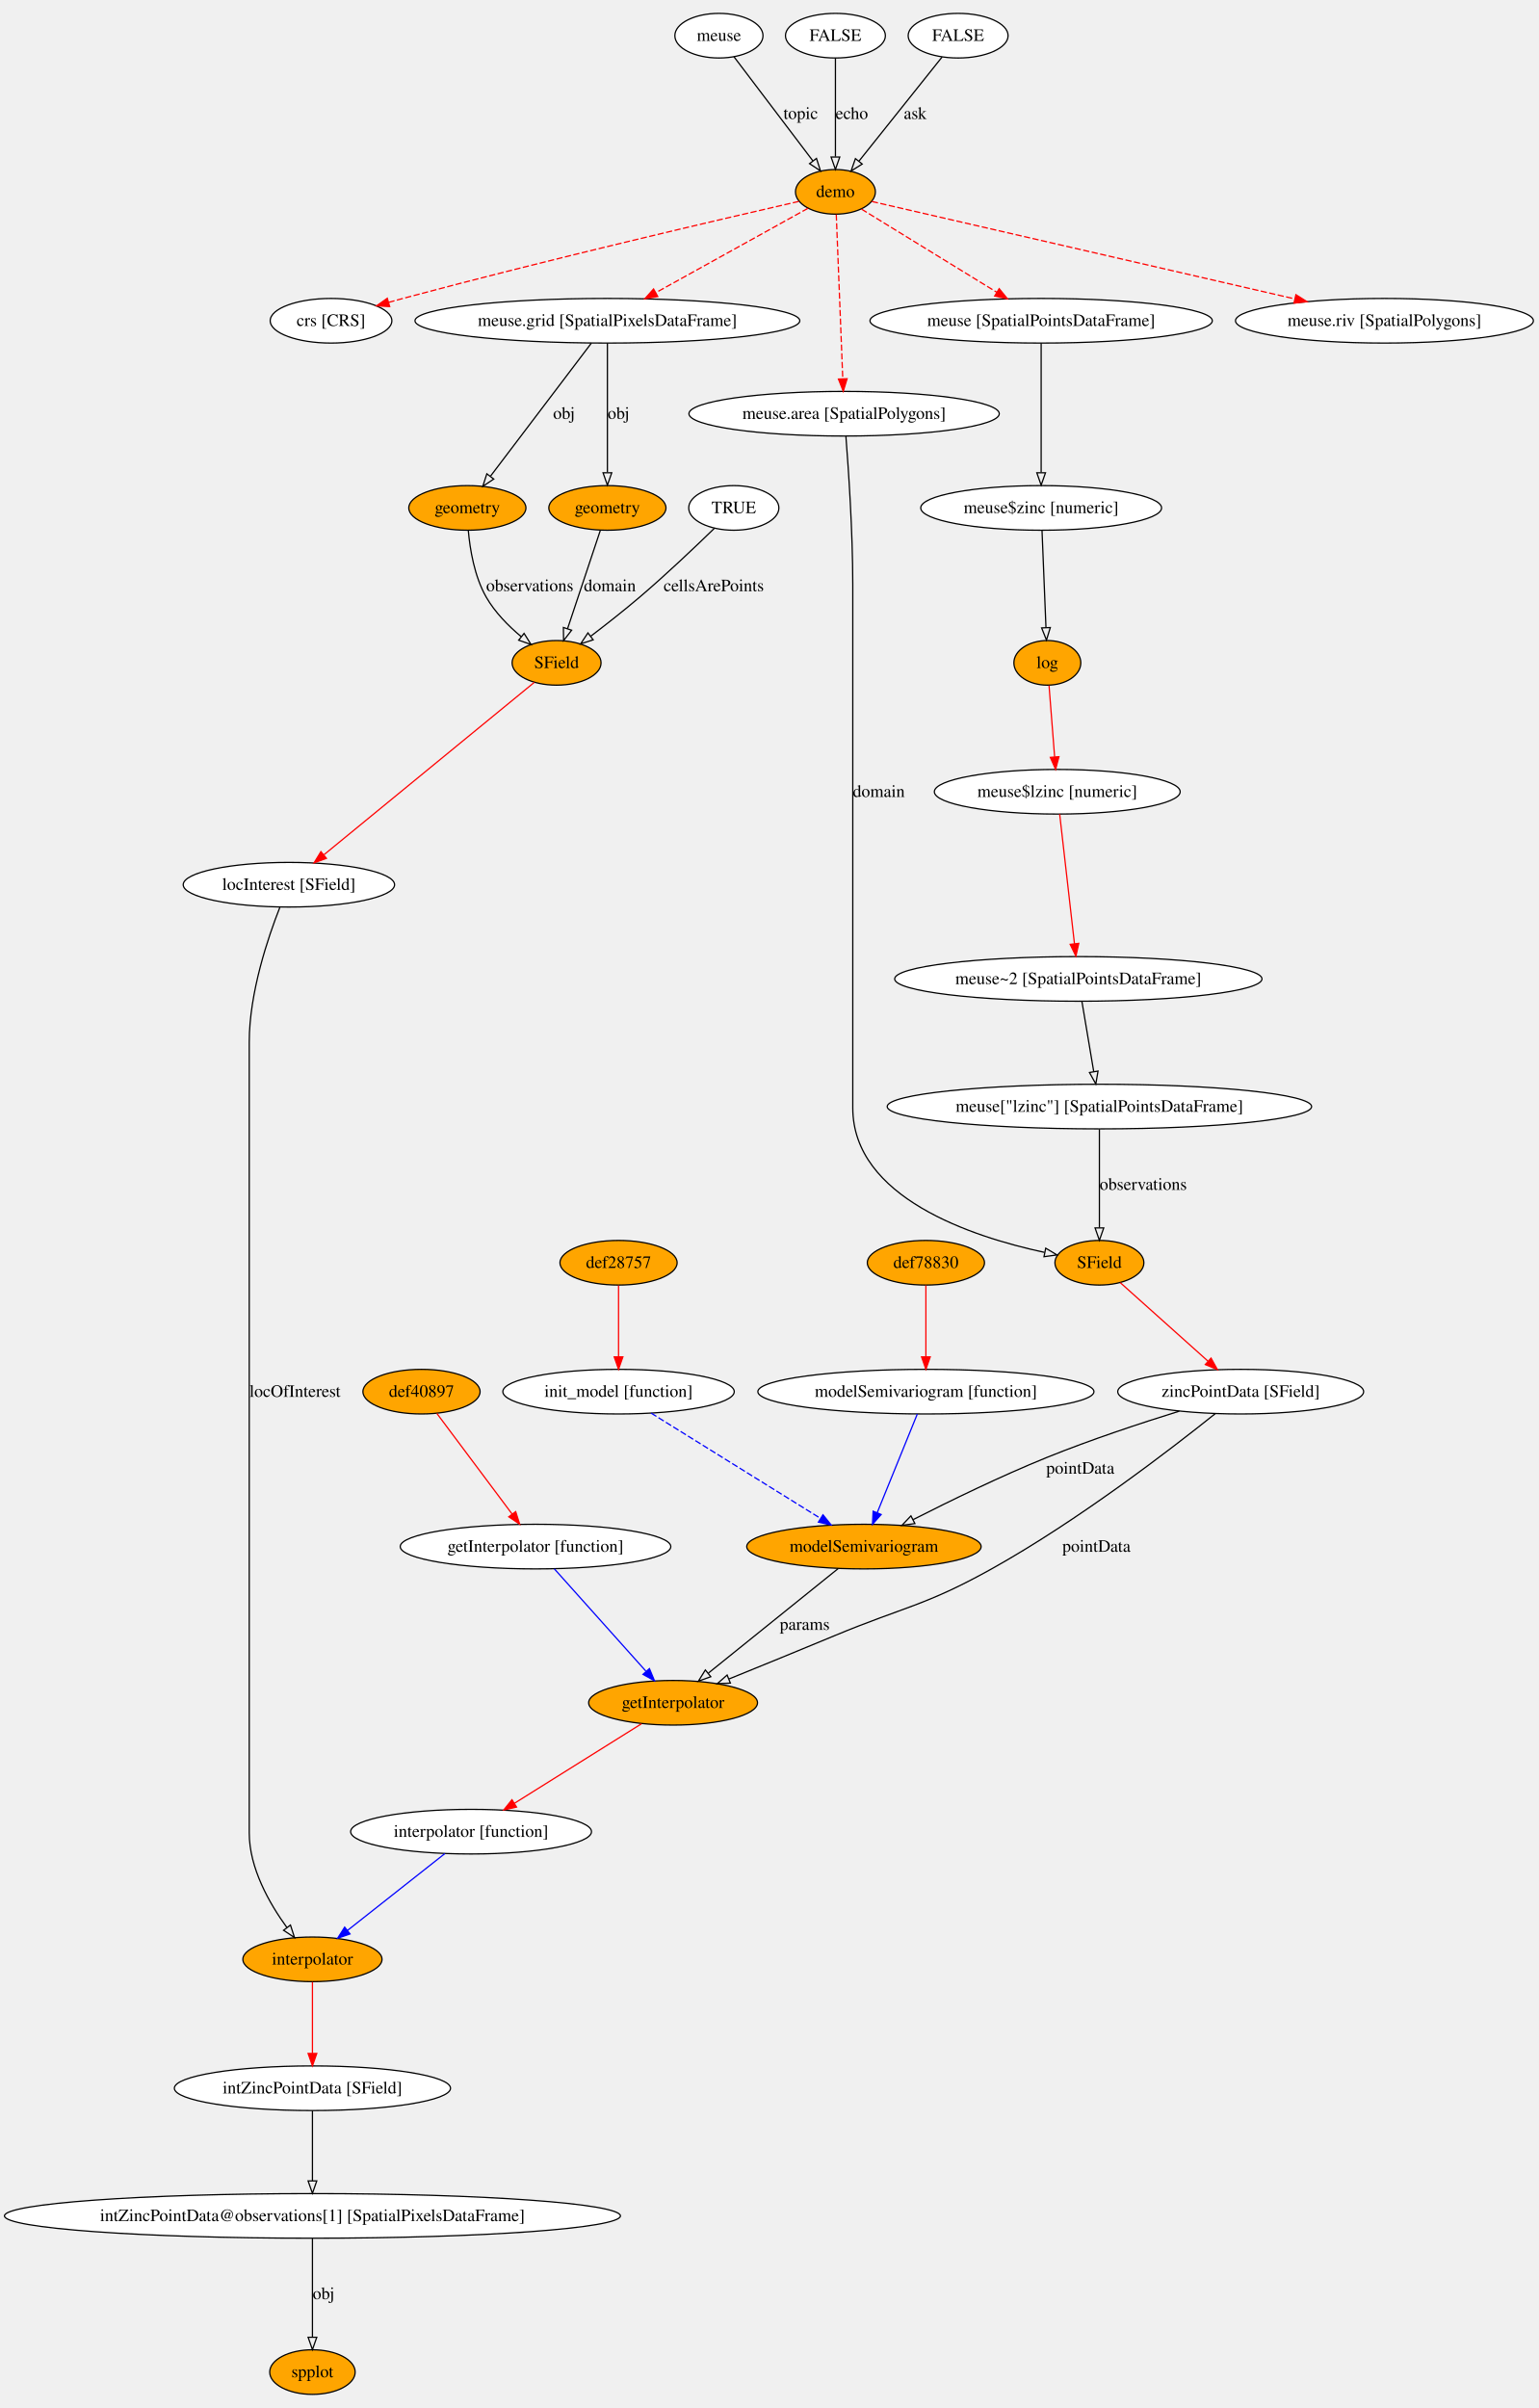
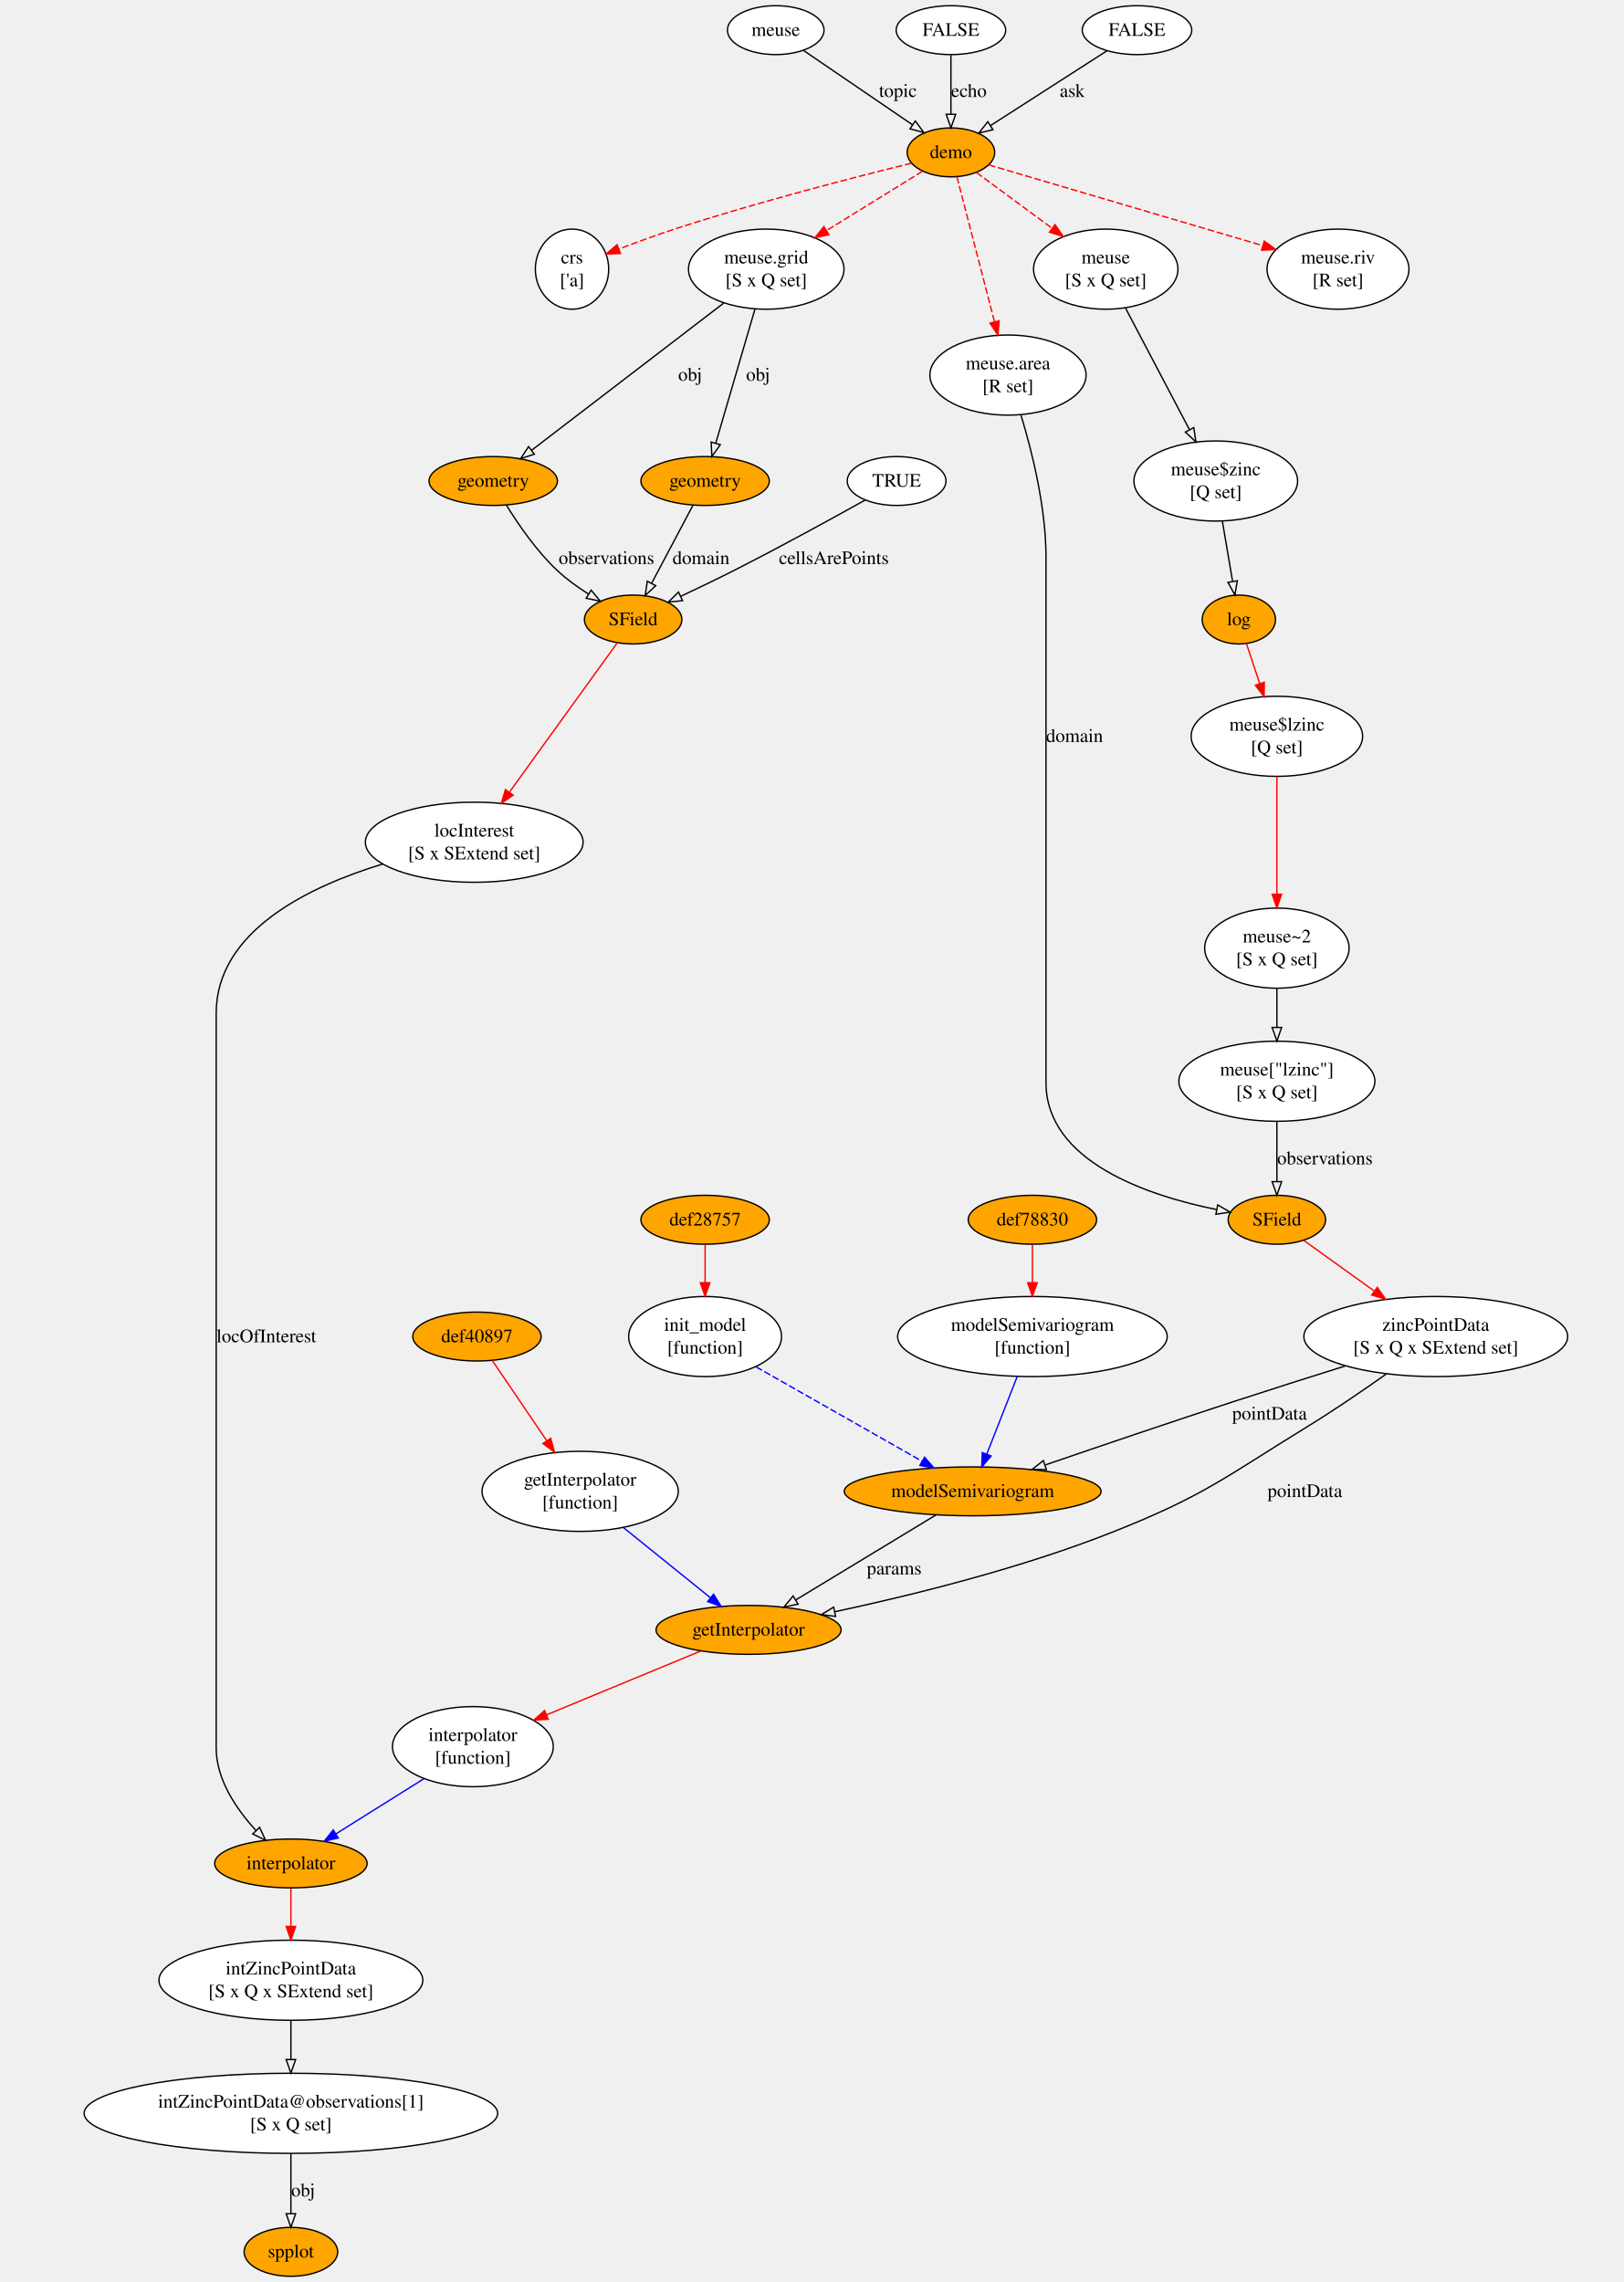
- <svg xmlns="http://www.w3.org/2000/svg" width="253pt" height="396pt" viewBox="0.00 0.00 253.00 396.07">
-   <g id="graph1" class="graph" transform="scale(0.203868 0.203868) rotate(0) translate(4 1938.79)">
+ <svg xmlns="http://www.w3.org/2000/svg" width="419pt" height="589pt" viewBox="0.00 0.00 419.00 588.86">
+   <g id="graph1" class="graph" transform="scale(0.350509 0.350509) rotate(0) translate(4 1676)">
    <g id="node1" class="node">
-       <ellipse fill="white" stroke="black" cx="495" cy="-816" rx="93.366" ry="18" />
-       <text text-anchor="middle" x="495" y="-811.8" font-family="Times,serif" font-size="14.00">init_model [function]</text>
+       <ellipse fill="white" stroke="black" cx="515.189" cy="-692" rx="56.289" ry="29.5" />
+       <text text-anchor="middle" x="515.189" y="-696.2" font-family="Times,serif" font-size="14.00">init_model </text>
+       <text text-anchor="middle" x="515.189" y="-679.4" font-family="Times,serif" font-size="14.00">[function]</text>
    </g>
    <g id="node25" class="node">
-       <ellipse fill="orange" stroke="black" cx="693" cy="-691" rx="94.566" ry="18" />
-       <text text-anchor="middle" x="693" y="-686.8" font-family="Times,serif" font-size="14.00">modelSemivariogram</text>
+       <ellipse fill="orange" stroke="black" cx="712.189" cy="-578" rx="94.566" ry="18" />
+       <text text-anchor="middle" x="712.189" y="-573.8" font-family="Times,serif" font-size="14.00">modelSemivariogram</text>
    </g>
    <g id="edge1" class="edge">
-       <path fill="none" stroke="blue" stroke-dasharray="5,2" d="M521.293,-798.667C556.352,-776.887 618.525,-738.265 657.657,-713.956" />
-       <polygon fill="blue" stroke="blue" points="659.951,-716.651 666.598,-708.401 656.257,-710.705 659.951,-716.651" />
+       <path fill="none" stroke="blue" stroke-dasharray="5,2" d="M552.707,-669.67C587.755,-649.744 639.784,-620.164 674.792,-600.261" />
+       <polygon fill="blue" stroke="blue" points="676.782,-603.156 683.746,-595.171 673.323,-597.071 676.782,-603.156" />
    </g>
    <g id="node2" class="node">
-       <ellipse fill="orange" stroke="black" cx="495" cy="-920" rx="47.263" ry="18" />
-       <text text-anchor="middle" x="495" y="-915.8" font-family="Times,serif" font-size="14.00">def28757</text>
+       <ellipse fill="orange" stroke="black" cx="515.189" cy="-778" rx="47.263" ry="18" />
+       <text text-anchor="middle" x="515.189" y="-773.8" font-family="Times,serif" font-size="14.00">def28757</text>
    </g>
    <g id="edge2" class="edge">
-       <path fill="none" stroke="red" d="M495,-901.697C495,-885.923 495,-862.364 495,-844.094" />
-       <polygon fill="red" stroke="red" points="498.5,-844.047 495,-834.047 491.5,-844.047 498.5,-844.047" />
+       <path fill="none" stroke="red" d="M515.189,-759.595C515.189,-751.463 515.189,-741.432 515.189,-731.646" />
+       <polygon fill="red" stroke="red" points="518.689,-731.625 515.189,-721.625 511.689,-731.625 518.689,-731.625" />
    </g>
    <g id="node3" class="node">
-       <ellipse fill="white" stroke="black" cx="743" cy="-816" rx="135.606" ry="18" />
-       <text text-anchor="middle" x="743" y="-811.8" font-family="Times,serif" font-size="14.00">modelSemivariogram [function]</text>
+       <ellipse fill="white" stroke="black" cx="756.189" cy="-692" rx="99.25" ry="29.5" />
+       <text text-anchor="middle" x="756.189" y="-696.2" font-family="Times,serif" font-size="14.00">modelSemivariogram </text>
+       <text text-anchor="middle" x="756.189" y="-679.4" font-family="Times,serif" font-size="14.00">[function]</text>
    </g>
    <g id="edge3" class="edge">
-       <path fill="none" stroke="blue" d="M736.048,-797.897C727.689,-777.335 713.567,-742.595 703.789,-718.54" />
-       <polygon fill="blue" stroke="blue" points="706.901,-716.903 699.893,-708.957 700.417,-719.539 706.901,-716.903" />
+       <path fill="none" stroke="blue" d="M744.972,-662.448C738.076,-644.894 729.302,-622.561 722.567,-605.416" />
+       <polygon fill="blue" stroke="blue" points="725.781,-604.025 718.866,-595.997 719.265,-606.584 725.781,-604.025" />
    </g>
    <g id="node4" class="node">
-       <ellipse fill="orange" stroke="black" cx="743" cy="-920" rx="47.263" ry="18" />
-       <text text-anchor="middle" x="743" y="-915.8" font-family="Times,serif" font-size="14.00">def78830</text>
+       <ellipse fill="orange" stroke="black" cx="756.189" cy="-778" rx="47.263" ry="18" />
+       <text text-anchor="middle" x="756.189" y="-773.8" font-family="Times,serif" font-size="14.00">def78830</text>
    </g>
    <g id="edge4" class="edge">
-       <path fill="none" stroke="red" d="M743,-901.697C743,-885.923 743,-862.364 743,-844.094" />
-       <polygon fill="red" stroke="red" points="746.5,-844.047 743,-834.047 739.5,-844.047 746.5,-844.047" />
+       <path fill="none" stroke="red" d="M756.189,-759.595C756.189,-751.463 756.189,-741.432 756.189,-731.646" />
+       <polygon fill="red" stroke="red" points="759.689,-731.625 756.189,-721.625 752.689,-731.625 759.689,-731.625" />
    </g>
    <g id="node5" class="node">
-       <ellipse fill="white" stroke="black" cx="428" cy="-691" rx="109.167" ry="18" />
-       <text text-anchor="middle" x="428" y="-686.8" font-family="Times,serif" font-size="14.00">getInterpolator [function]</text>
+       <ellipse fill="white" stroke="black" cx="423.189" cy="-578" rx="72.25" ry="29.5" />
+       <text text-anchor="middle" x="423.189" y="-582.2" font-family="Times,serif" font-size="14.00">getInterpolator </text>
+       <text text-anchor="middle" x="423.189" y="-565.4" font-family="Times,serif" font-size="14.00">[function]</text>
    </g>
    <g id="node24" class="node">
-       <ellipse fill="orange" stroke="black" cx="539" cy="-565" rx="68.127" ry="18" />
-       <text text-anchor="middle" x="539" y="-560.8" font-family="Times,serif" font-size="14.00">getInterpolator</text>
+       <ellipse fill="orange" stroke="black" cx="547.189" cy="-476" rx="68.127" ry="18" />
+       <text text-anchor="middle" x="547.189" y="-471.8" font-family="Times,serif" font-size="14.00">getInterpolator</text>
    </g>
    <g id="edge5" class="edge">
-       <path fill="none" stroke="blue" d="M443.201,-673.018C462.299,-651.684 495.208,-614.921 517.039,-590.533" />
-       <polygon fill="blue" stroke="blue" points="519.92,-592.562 523.982,-582.777 514.705,-587.893 519.92,-592.562" />
+       <path fill="none" stroke="blue" d="M455.122,-551.248C474.875,-535.318 500,-515.056 519.011,-499.724" />
+       <polygon fill="blue" stroke="blue" points="521.425,-502.274 527.012,-493.272 517.031,-496.825 521.425,-502.274" />
    </g>
    <g id="node6" class="node">
-       <ellipse fill="orange" stroke="black" cx="336" cy="-816" rx="47.263" ry="18" />
-       <text text-anchor="middle" x="336" y="-811.8" font-family="Times,serif" font-size="14.00">def40897</text>
+       <ellipse fill="orange" stroke="black" cx="347.189" cy="-692" rx="47.263" ry="18" />
+       <text text-anchor="middle" x="347.189" y="-687.8" font-family="Times,serif" font-size="14.00">def40897</text>
    </g>
    <g id="edge6" class="edge">
-       <path fill="none" stroke="red" d="M348.408,-798.412C364.027,-777.53 391.007,-741.458 409.174,-717.17" />
-       <polygon fill="red" stroke="red" points="412.012,-719.219 415.199,-709.115 406.406,-715.026 412.012,-719.219" />
+       <path fill="none" stroke="red" d="M358.403,-674.474C368.953,-658.927 385.107,-635.121 398.644,-615.171" />
+       <polygon fill="red" stroke="red" points="401.543,-617.132 404.262,-606.892 395.751,-613.202 401.543,-617.132" />
    </g>
    <g id="node7" class="node">
-       <ellipse fill="orange" stroke="black" cx="670" cy="-1784" rx="32.239" ry="18" />
-       <text text-anchor="middle" x="670" y="-1779.8" font-family="Times,serif" font-size="14.00">demo</text>
+       <ellipse fill="orange" stroke="black" cx="696.189" cy="-1564" rx="32.239" ry="18" />
+       <text text-anchor="middle" x="696.189" y="-1559.8" font-family="Times,serif" font-size="14.00">demo</text>
    </g>
    <g id="node11" class="node">
-       <ellipse fill="white" stroke="black" cx="263" cy="-1680" rx="49.08" ry="18" />
-       <text text-anchor="middle" x="263" y="-1675.8" font-family="Times,serif" font-size="14.00">crs [CRS]</text>
+       <ellipse fill="white" stroke="black" cx="417.189" cy="-1478" rx="27" ry="29.5" />
+       <text text-anchor="middle" x="417.189" y="-1482.2" font-family="Times,serif" font-size="14.00">crs </text>
+       <text text-anchor="middle" x="417.189" y="-1465.4" font-family="Times,serif" font-size="14.00">['a]</text>
    </g>
    <g id="edge7" class="edge">
-       <path fill="none" stroke="red" stroke-dasharray="5,2" d="M640.467,-1776.29C580.193,-1762.5 438.756,-1729.58 321,-1698 317.231,-1696.99 313.333,-1695.91 309.423,-1694.81" />
-       <polygon fill="red" stroke="red" points="310.324,-1691.43 299.747,-1692.05 308.401,-1698.16 310.324,-1691.43" />
+       <path fill="none" stroke="red" stroke-dasharray="5,2" d="M667.169,-1556.01C627.704,-1546.31 555.05,-1527.7 494.189,-1508 480.218,-1503.48 465.052,-1497.91 451.902,-1492.87" />
+       <polygon fill="red" stroke="red" points="452.882,-1489.5 442.293,-1489.14 450.35,-1496.02 452.882,-1489.5" />
    </g>
    <g id="node12" class="node">
-       <ellipse fill="white" stroke="black" cx="836" cy="-1680" rx="138.125" ry="18" />
-       <text text-anchor="middle" x="836" y="-1675.8" font-family="Times,serif" font-size="14.00">meuse [SpatialPointsDataFrame]</text>
+       <ellipse fill="white" stroke="black" cx="810.189" cy="-1478" rx="53.159" ry="29.5" />
+       <text text-anchor="middle" x="810.189" y="-1482.2" font-family="Times,serif" font-size="14.00">meuse </text>
+       <text text-anchor="middle" x="810.189" y="-1465.4" font-family="Times,serif" font-size="14.00">[S x Q set]</text>
    </g>
    <g id="edge8" class="edge">
-       <path fill="none" stroke="red" stroke-dasharray="5,2" d="M691.024,-1770.08C718.494,-1753.2 767.005,-1723.39 800.29,-1702.94" />
-       <polygon fill="red" stroke="red" points="802.134,-1705.92 808.822,-1697.7 798.47,-1699.95 802.134,-1705.92" />
+       <path fill="none" stroke="red" stroke-dasharray="5,2" d="M715.014,-1549.13C730.108,-1538.01 751.812,-1522.01 770.684,-1508.11" />
+       <polygon fill="red" stroke="red" points="772.87,-1510.85 778.845,-1502.1 768.718,-1505.21 772.87,-1510.85" />
    </g>
    <g id="node13" class="node">
-       <ellipse fill="white" stroke="black" cx="677" cy="-1605" rx="125.216" ry="18" />
-       <text text-anchor="middle" x="677" y="-1600.8" font-family="Times,serif" font-size="14.00">meuse.area [SpatialPolygons]</text>
+       <ellipse fill="white" stroke="black" cx="738.189" cy="-1400" rx="57.5" ry="29.5" />
+       <text text-anchor="middle" x="738.189" y="-1404.2" font-family="Times,serif" font-size="14.00">meuse.area </text>
+       <text text-anchor="middle" x="738.189" y="-1387.4" font-family="Times,serif" font-size="14.00">[R set]</text>
    </g>
    <g id="edge9" class="edge">
-       <path fill="none" stroke="red" stroke-dasharray="5,2" d="M670.684,-1765.71C671.905,-1734.83 674.469,-1670 675.927,-1633.14" />
-       <polygon fill="red" stroke="red" points="679.426,-1633.23 676.324,-1623.1 672.431,-1632.96 679.426,-1633.23" />
+       <path fill="none" stroke="red" stroke-dasharray="5,2" d="M700.604,-1545.97C707.113,-1520.86 719.457,-1473.25 728.221,-1439.45" />
+       <polygon fill="red" stroke="red" points="731.694,-1440 730.815,-1429.44 724.918,-1438.24 731.694,-1440" />
    </g>
    <g id="node14" class="node">
-       <ellipse fill="white" stroke="black" cx="486" cy="-1680" rx="155.267" ry="18" />
-       <text text-anchor="middle" x="486" y="-1675.8" font-family="Times,serif" font-size="14.00">meuse.grid [SpatialPixelsDataFrame]</text>
+       <ellipse fill="white" stroke="black" cx="560.189" cy="-1478" rx="57.25" ry="29.5" />
+       <text text-anchor="middle" x="560.189" y="-1482.2" font-family="Times,serif" font-size="14.00">meuse.grid </text>
+       <text text-anchor="middle" x="560.189" y="-1465.4" font-family="Times,serif" font-size="14.00">[S x Q set]</text>
    </g>
    <g id="edge10" class="edge">
-       <path fill="none" stroke="red" stroke-dasharray="5,2" d="M647.805,-1770.7C617.494,-1753.89 562.657,-1723.49 525.304,-1702.79" />
-       <polygon fill="red" stroke="red" points="526.653,-1699.53 516.21,-1697.75 523.259,-1705.66 526.653,-1699.53" />
+       <path fill="none" stroke="red" stroke-dasharray="5,2" d="M675.237,-1550.06C656.457,-1538.46 628.286,-1521.06 604.522,-1506.38" />
+       <polygon fill="red" stroke="red" points="606.339,-1503.39 595.992,-1501.11 602.66,-1509.35 606.339,-1503.39" />
    </g>
    <g id="node15" class="node">
-       <ellipse fill="white" stroke="black" cx="1113" cy="-1680" rx="120.193" ry="18" />
-       <text text-anchor="middle" x="1113" y="-1675.8" font-family="Times,serif" font-size="14.00">meuse.riv [SpatialPolygons]</text>
+       <ellipse fill="white" stroke="black" cx="981.189" cy="-1478" rx="52.25" ry="29.5" />
+       <text text-anchor="middle" x="981.189" y="-1482.2" font-family="Times,serif" font-size="14.00">meuse.riv </text>
+       <text text-anchor="middle" x="981.189" y="-1465.4" font-family="Times,serif" font-size="14.00">[R set]</text>
    </g>
    <g id="edge11" class="edge">
-       <path fill="none" stroke="red" stroke-dasharray="5,2" d="M699.41,-1776.23C768.256,-1760.38 941.544,-1720.48 1040.59,-1697.67" />
-       <polygon fill="red" stroke="red" points="1041.57,-1701.04 1050.53,-1695.38 1040,-1694.22 1041.57,-1701.04" />
+       <path fill="none" stroke="red" stroke-dasharray="5,2" d="M724.035,-1554.79C770.605,-1541.07 865.136,-1513.21 925.697,-1495.36" />
+       <polygon fill="red" stroke="red" points="926.879,-1498.66 935.482,-1492.47 924.9,-1491.94 926.879,-1498.66" />
    </g>
    <g id="node8" class="node">
-       <ellipse fill="white" stroke="black" cx="576" cy="-1910" rx="35.558" ry="18" />
-       <text text-anchor="middle" x="576" y="-1905.8" font-family="Times,serif" font-size="14.00">meuse</text>
+       <ellipse fill="white" stroke="black" cx="567.189" cy="-1654" rx="35.558" ry="18" />
+       <text text-anchor="middle" x="567.189" y="-1649.8" font-family="Times,serif" font-size="14.00">meuse</text>
    </g>
    <g id="edge12" class="edge">
-       <path fill="none" stroke="black" d="M588.096,-1893.04C604.242,-1871.74 632.977,-1833.84 651.759,-1809.06" />
-       <polygon fill="none" stroke="black" points="654.698,-1810.98 657.95,-1800.9 649.12,-1806.75 654.698,-1810.98" />
-       <text text-anchor="middle" x="641.998" y="-1842.8" font-family="Times,serif" font-size="14.00">topic</text>
+       <path fill="none" stroke="black" d="M587.629,-1639.06C609.269,-1624.29 643.582,-1600.89 667.832,-1584.34" />
+       <polygon fill="none" stroke="black" points="669.979,-1587.12 676.268,-1578.59 666.035,-1581.33 669.979,-1587.12" />
+       <text text-anchor="middle" x="657.187" y="-1604.8" font-family="Times,serif" font-size="14.00">topic</text>
    </g>
    <g id="node9" class="node">
-       <ellipse fill="white" stroke="black" cx="670" cy="-1910" rx="40.315" ry="18" />
-       <text text-anchor="middle" x="670" y="-1905.8" font-family="Times,serif" font-size="14.00">FALSE</text>
+       <ellipse fill="white" stroke="black" cx="696.189" cy="-1654" rx="40.315" ry="18" />
+       <text text-anchor="middle" x="696.189" y="-1649.8" font-family="Times,serif" font-size="14.00">FALSE</text>
    </g>
    <g id="edge13" class="edge">
-       <path fill="none" stroke="black" d="M670,-1891.76C670,-1871.21 670,-1836.63 670,-1812.41" />
-       <polygon fill="none" stroke="black" points="673.5,-1812.1 670,-1802.1 666.5,-1812.1 673.5,-1812.1" />
-       <text text-anchor="middle" x="683.215" y="-1842.8" font-family="Times,serif" font-size="14.00">echo</text>
+       <path fill="none" stroke="black" d="M696.189,-1635.61C696.189,-1623.24 696.189,-1606.37 696.189,-1592.22" />
+       <polygon fill="none" stroke="black" points="699.689,-1592.05 696.189,-1582.05 692.689,-1592.05 699.689,-1592.05" />
+       <text text-anchor="middle" x="709.404" y="-1604.8" font-family="Times,serif" font-size="14.00">echo</text>
    </g>
    <g id="node10" class="node">
-       <ellipse fill="white" stroke="black" cx="769" cy="-1910" rx="40.315" ry="18" />
-       <text text-anchor="middle" x="769" y="-1905.8" font-family="Times,serif" font-size="14.00">FALSE</text>
+       <ellipse fill="white" stroke="black" cx="833.189" cy="-1654" rx="40.315" ry="18" />
+       <text text-anchor="middle" x="833.189" y="-1649.8" font-family="Times,serif" font-size="14.00">FALSE</text>
    </g>
    <g id="edge14" class="edge">
-       <path fill="none" stroke="black" d="M756.057,-1892.79C738.992,-1871.41 708.827,-1833.63 689.126,-1808.96" />
-       <polygon fill="none" stroke="black" points="691.607,-1806.45 682.633,-1800.82 686.137,-1810.82 691.607,-1806.45" />
-       <text text-anchor="middle" x="734.33" y="-1842.8" font-family="Times,serif" font-size="14.00">ask</text>
+       <path fill="none" stroke="black" d="M811.178,-1638.86C787.902,-1623.91 751.069,-1600.25 725.382,-1583.75" />
+       <polygon fill="none" stroke="black" points="727.107,-1580.7 716.801,-1578.24 723.323,-1586.59 727.107,-1580.7" />
+       <text text-anchor="middle" x="785.519" y="-1604.8" font-family="Times,serif" font-size="14.00">ask</text>
    </g>
    <g id="node19" class="node">
-       <ellipse fill="white" stroke="black" cx="836" cy="-1529" rx="97.157" ry="18" />
-       <text text-anchor="middle" x="836" y="-1524.8" font-family="Times,serif" font-size="14.00">meuse$zinc [numeric]</text>
+       <ellipse fill="white" stroke="black" cx="891.189" cy="-1322" rx="60.25" ry="29.5" />
+       <text text-anchor="middle" x="891.189" y="-1326.2" font-family="Times,serif" font-size="14.00">meuse$zinc </text>
+       <text text-anchor="middle" x="891.189" y="-1309.4" font-family="Times,serif" font-size="14.00">[Q set]</text>
    </g>
    <g id="edge15" class="edge">
-       <path fill="none" stroke="black" d="M836,-1661.91C836,-1636.45 836,-1588.28 836,-1557.74" />
-       <polygon fill="none" stroke="black" points="839.5,-1557.35 836,-1547.35 832.5,-1557.35 839.5,-1557.35" />
+       <path fill="none" stroke="black" d="M824.67,-1449.47C837.835,-1424.44 857.359,-1387.32 871.854,-1359.76" />
+       <polygon fill="none" stroke="black" points="875.003,-1361.29 876.56,-1350.81 868.807,-1358.03 875.003,-1361.29" />
    </g>
    <g id="node21" class="node">
-       <ellipse fill="orange" stroke="black" cx="883" cy="-920" rx="35.886" ry="18" />
-       <text text-anchor="middle" x="883" y="-915.8" font-family="Times,serif" font-size="14.00">SField</text>
+       <ellipse fill="orange" stroke="black" cx="936.189" cy="-778" rx="35.886" ry="18" />
+       <text text-anchor="middle" x="936.189" y="-773.8" font-family="Times,serif" font-size="14.00">SField</text>
    </g>
    <g id="edge16" class="edge">
-       <path fill="none" stroke="black" d="M678.45,-1586.71C680.501,-1560.74 684,-1510.11 684,-1467 684,-1467 684,-1467 684,-1045 684,-972.614 780.017,-940.96 838.661,-928.377" />
-       <polygon fill="none" stroke="black" points="839.691,-931.739 848.791,-926.312 838.293,-924.88 839.691,-931.739" />
-       <text text-anchor="middle" x="704.998" y="-1295.8" font-family="Times,serif" font-size="14.00">domain</text>
+       <path fill="none" stroke="black" d="M747.668,-1370.82C755.791,-1344.15 766.189,-1302.81 766.189,-1266 766.189,-1266 766.189,-1266 766.189,-879 766.189,-820.697 841.393,-795.713 891.763,-785.517" />
+       <polygon fill="none" stroke="black" points="892.615,-788.918 901.787,-783.615 891.31,-782.041 892.615,-788.918" />
+       <text text-anchor="middle" x="787.187" y="-1129.8" font-family="Times,serif" font-size="14.00">domain</text>
    </g>
    <g id="node28" class="node">
-       <ellipse fill="orange" stroke="black" cx="373" cy="-1529" rx="47.259" ry="18" />
-       <text text-anchor="middle" x="373" y="-1524.8" font-family="Times,serif" font-size="14.00">geometry</text>
+       <ellipse fill="orange" stroke="black" cx="359.189" cy="-1322" rx="47.259" ry="18" />
+       <text text-anchor="middle" x="359.189" y="-1317.8" font-family="Times,serif" font-size="14.00">geometry</text>
    </g>
    <g id="edge17" class="edge">
-       <path fill="none" stroke="black" d="M473.037,-1661.91C453.093,-1635.61 414.783,-1585.09 391.795,-1554.78" />
-       <polygon fill="none" stroke="black" points="394.299,-1552.29 385.467,-1546.44 388.721,-1556.52 394.299,-1552.29" />
-       <text text-anchor="middle" x="450.945" y="-1600.8" font-family="Times,serif" font-size="14.00">obj</text>
+       <path fill="none" stroke="black" d="M528.783,-1452.94C489.981,-1423.21 424.548,-1373.08 387.321,-1344.55" />
+       <polygon fill="none" stroke="black" points="389.449,-1341.77 379.382,-1338.47 385.191,-1347.33 389.449,-1341.77" />
+       <text text-anchor="middle" x="504.134" y="-1395.8" font-family="Times,serif" font-size="14.00">obj</text>
    </g>
    <g id="node29" class="node">
-       <ellipse fill="orange" stroke="black" cx="486" cy="-1529" rx="47.259" ry="18" />
-       <text text-anchor="middle" x="486" y="-1524.8" font-family="Times,serif" font-size="14.00">geometry</text>
+       <ellipse fill="orange" stroke="black" cx="515.189" cy="-1322" rx="47.259" ry="18" />
+       <text text-anchor="middle" x="515.189" y="-1317.8" font-family="Times,serif" font-size="14.00">geometry</text>
    </g>
    <g id="edge18" class="edge">
-       <path fill="none" stroke="black" d="M486,-1661.91C486,-1636.45 486,-1588.28 486,-1557.74" />
-       <polygon fill="none" stroke="black" points="489.5,-1557.35 486,-1547.35 482.5,-1557.35 489.5,-1557.35" />
-       <text text-anchor="middle" x="494.945" y="-1600.8" font-family="Times,serif" font-size="14.00">obj</text>
+       <path fill="none" stroke="black" d="M551.935,-1448.75C543.701,-1420.57 531.141,-1377.59 523.048,-1349.9" />
+       <polygon fill="none" stroke="black" points="526.348,-1348.71 520.183,-1340.09 519.629,-1350.67 526.348,-1348.71" />
+       <text text-anchor="middle" x="554.134" y="-1395.8" font-family="Times,serif" font-size="14.00">obj</text>
    </g>
    <g id="node16" class="node">
-       <ellipse fill="white" stroke="black" cx="866" cy="-1149" rx="148.203" ry="18" />
-       <text text-anchor="middle" x="866" y="-1144.8" font-family="Times,serif" font-size="14.00">meuse~2 [SpatialPointsDataFrame]</text>
+       <ellipse fill="white" stroke="black" cx="936.189" cy="-978" rx="53.159" ry="29.5" />
+       <text text-anchor="middle" x="936.189" y="-982.2" font-family="Times,serif" font-size="14.00">meuse~2 </text>
+       <text text-anchor="middle" x="936.189" y="-965.4" font-family="Times,serif" font-size="14.00">[S x Q set]</text>
    </g>
    <g id="node22" class="node">
-       <ellipse fill="white" stroke="black" cx="883" cy="-1046" rx="171.24" ry="18" />
-       <text text-anchor="middle" x="883" y="-1041.8" font-family="Times,serif" font-size="14.00">meuse["lzinc"] [SpatialPointsDataFrame]</text>
+       <ellipse fill="white" stroke="black" cx="936.189" cy="-880" rx="72.169" ry="29.5" />
+       <text text-anchor="middle" x="936.189" y="-884.2" font-family="Times,serif" font-size="14.00">meuse["lzinc"] </text>
+       <text text-anchor="middle" x="936.189" y="-867.4" font-family="Times,serif" font-size="14.00">[S x Q set]</text>
    </g>
    <g id="edge19" class="edge">
-       <path fill="none" stroke="black" d="M868.884,-1130.87C871.497,-1115.34 875.392,-1092.2 878.429,-1074.16" />
-       <polygon fill="none" stroke="black" points="881.894,-1074.66 880.102,-1064.22 874.991,-1073.5 881.894,-1074.66" />
+       <path fill="none" stroke="black" d="M936.189,-948.457C936.189,-939.446 936.189,-929.334 936.189,-919.736" />
+       <polygon fill="none" stroke="black" points="939.689,-919.599 936.189,-909.599 932.689,-919.599 939.689,-919.599" />
    </g>
    <g id="node17" class="node">
-       <ellipse fill="white" stroke="black" cx="849" cy="-1300" rx="99.184" ry="18" />
-       <text text-anchor="middle" x="849" y="-1295.8" font-family="Times,serif" font-size="14.00">meuse$lzinc [numeric]</text>
+       <ellipse fill="white" stroke="black" cx="936.189" cy="-1134" rx="63.133" ry="29.5" />
+       <text text-anchor="middle" x="936.189" y="-1138.2" font-family="Times,serif" font-size="14.00">meuse$lzinc </text>
+       <text text-anchor="middle" x="936.189" y="-1121.4" font-family="Times,serif" font-size="14.00">[Q set]</text>
    </g>
    <g id="edge20" class="edge">
-       <path fill="none" stroke="red" d="M850.95,-1281.91C853.868,-1256.33 859.398,-1207.86 862.881,-1177.33" />
-       <polygon fill="red" stroke="red" points="866.364,-1177.68 864.02,-1167.35 859.409,-1176.89 866.364,-1177.68" />
+       <path fill="none" stroke="red" d="M936.189,-1104.39C936.189,-1080.05 936.189,-1044.86 936.189,-1017.95" />
+       <polygon fill="red" stroke="red" points="939.689,-1017.71 936.189,-1007.71 932.689,-1017.71 939.689,-1017.71" />
    </g>
    <g id="node18" class="node">
-       <ellipse fill="orange" stroke="black" cx="841" cy="-1404" rx="27" ry="18" />
-       <text text-anchor="middle" x="841" y="-1399.8" font-family="Times,serif" font-size="14.00">log</text>
+       <ellipse fill="orange" stroke="black" cx="908.189" cy="-1220" rx="27" ry="18" />
+       <text text-anchor="middle" x="908.189" y="-1215.8" font-family="Times,serif" font-size="14.00">log</text>
    </g>
    <g id="edge21" class="edge">
-       <path fill="none" stroke="red" d="M842.357,-1385.7C843.594,-1369.92 845.442,-1346.36 846.875,-1328.09" />
-       <polygon fill="red" stroke="red" points="850.37,-1328.29 847.663,-1318.05 843.392,-1327.74 850.37,-1328.29" />
+       <path fill="none" stroke="red" d="M913.855,-1202C916.665,-1193.57 920.178,-1183.03 923.581,-1172.82" />
+       <polygon fill="red" stroke="red" points="926.941,-1173.81 926.783,-1163.22 920.3,-1171.6 926.941,-1173.81" />
    </g>
    <g id="edge22" class="edge">
-       <path fill="none" stroke="black" d="M836.695,-1510.9C837.519,-1490.63 838.902,-1456.6 839.878,-1432.59" />
-       <polygon fill="none" stroke="black" points="843.385,-1432.49 840.295,-1422.35 836.391,-1432.2 843.385,-1432.49" />
+       <path fill="none" stroke="black" d="M896.06,-1292.34C898.414,-1278.5 901.224,-1261.97 903.547,-1248.31" />
+       <polygon fill="none" stroke="black" points="907.062,-1248.52 905.287,-1238.07 900.161,-1247.34 907.062,-1248.52" />
    </g>
    <g id="node20" class="node">
-       <ellipse fill="white" stroke="black" cx="997" cy="-816" rx="99.21" ry="18" />
-       <text text-anchor="middle" x="997" y="-811.8" font-family="Times,serif" font-size="14.00">zincPointData [SField]</text>
+       <ellipse fill="white" stroke="black" cx="1053.19" cy="-692" rx="97.138" ry="29.5" />
+       <text text-anchor="middle" x="1053.19" y="-696.2" font-family="Times,serif" font-size="14.00">zincPointData </text>
+       <text text-anchor="middle" x="1053.19" y="-679.4" font-family="Times,serif" font-size="14.00">[S x Q x SExtend set]</text>
    </g>
    <g id="edge24" class="edge">
-       <path fill="none" stroke="black" d="M976.558,-798.318C941.271,-770.049 865.973,-712.006 796,-673 742.427,-643.136 725.622,-642.578 669,-619 640.893,-607.296 609.263,-594.394 584.24,-584.251" />
-       <polygon fill="none" stroke="black" points="585.23,-580.876 574.648,-580.367 582.603,-587.364 585.23,-580.876" />
-       <text text-anchor="middle" x="880.604" y="-686.8" font-family="Times,serif" font-size="14.00">pointData</text>
+       <path fill="none" stroke="black" d="M1016.75,-664.432C999.577,-652.27 978.633,-637.94 959.189,-626 897.164,-587.912 882.845,-574.842 815.189,-548 747.378,-521.096 665.92,-501.162 610.745,-489.375" />
+       <polygon fill="none" stroke="black" points="611.265,-485.908 600.758,-487.269 609.821,-492.757 611.265,-485.908" />
+       <text text-anchor="middle" x="956.793" y="-573.8" font-family="Times,serif" font-size="14.00">pointData</text>
    </g>
    <g id="edge23" class="edge">
-       <path fill="none" stroke="black" d="M947.523,-800.291C916.51,-790.64 875.898,-777.209 840.792,-763 803.412,-747.87 762.143,-727.742 732.737,-712.782" />
-       <polygon fill="none" stroke="black" points="734.123,-709.56 723.627,-708.119 730.934,-715.791 734.123,-709.56" />
-       <text text-anchor="middle" x="867.604" y="-749.8" font-family="Times,serif" font-size="14.00">pointData</text>
+       <path fill="none" stroke="black" d="M986.614,-670.367C960.773,-662.269 930.957,-652.819 903.981,-644 857.2,-628.707 804.231,-610.702 765.83,-597.525" />
+       <polygon fill="none" stroke="black" points="766.494,-594.052 755.899,-594.113 764.219,-600.673 766.494,-594.052" />
+       <text text-anchor="middle" x="930.793" y="-630.8" font-family="Times,serif" font-size="14.00">pointData</text>
    </g>
    <g id="edge25" class="edge">
-       <path fill="none" stroke="red" d="M899.821,-903.95C918.466,-887.268 948.779,-860.145 970.596,-840.625" />
-       <polygon fill="red" stroke="red" points="973.093,-843.087 978.211,-833.811 968.425,-837.871 973.093,-843.087" />
+       <path fill="none" stroke="red" d="M956.036,-762.751C970.156,-752.614 989.712,-738.573 1007.58,-725.745" />
+       <polygon fill="red" stroke="red" points="1010.1,-728.243 1016.18,-719.567 1006.02,-722.556 1010.1,-728.243" />
    </g>
    <g id="edge26" class="edge">
-       <path fill="none" stroke="black" d="M883,-1027.76C883,-1007.21 883,-972.631 883,-948.408" />
-       <polygon fill="none" stroke="black" points="886.5,-948.095 883,-938.095 879.5,-948.095 886.5,-948.095" />
-       <text text-anchor="middle" x="918.38" y="-978.8" font-family="Times,serif" font-size="14.00">observations</text>
+       <path fill="none" stroke="black" d="M936.189,-850.344C936.189,-836.5 936.189,-819.968 936.189,-806.305" />
+       <polygon fill="none" stroke="black" points="939.689,-806.07 936.189,-796.07 932.689,-806.07 939.689,-806.07" />
+       <text text-anchor="middle" x="971.569" y="-818.8" font-family="Times,serif" font-size="14.00">observations</text>
    </g>
    <g id="node23" class="node">
-       <ellipse fill="white" stroke="black" cx="376" cy="-461" rx="97.172" ry="18" />
-       <text text-anchor="middle" x="376" y="-456.8" font-family="Times,serif" font-size="14.00">interpolator [function]</text>
+       <ellipse fill="white" stroke="black" cx="344.189" cy="-390" rx="59.204" ry="29.5" />
+       <text text-anchor="middle" x="344.189" y="-394.2" font-family="Times,serif" font-size="14.00">interpolator </text>
+       <text text-anchor="middle" x="344.189" y="-377.4" font-family="Times,serif" font-size="14.00">[function]</text>
    </g>
    <g id="node32" class="node">
-       <ellipse fill="orange" stroke="black" cx="248" cy="-358" rx="56.132" ry="18" />
-       <text text-anchor="middle" x="248" y="-353.8" font-family="Times,serif" font-size="14.00">interpolator</text>
+       <ellipse fill="orange" stroke="black" cx="210.189" cy="-304" rx="56.132" ry="18" />
+       <text text-anchor="middle" x="210.189" y="-299.8" font-family="Times,serif" font-size="14.00">interpolator</text>
    </g>
    <g id="edge27" class="edge">
-       <path fill="none" stroke="blue" d="M354.863,-443.322C333.394,-426.381 300.015,-400.043 276.28,-381.315" />
-       <polygon fill="blue" stroke="blue" points="278.34,-378.482 268.322,-375.035 274.004,-383.977 278.34,-378.482" />
+       <path fill="none" stroke="blue" d="M308.279,-366.49C288.111,-353.847 263.113,-338.176 243.401,-325.819" />
+       <polygon fill="blue" stroke="blue" points="245.084,-322.744 234.752,-320.398 241.366,-328.675 245.084,-322.744" />
    </g>
    <g id="edge28" class="edge">
-       <path fill="none" stroke="red" d="M513.531,-548.062C485.986,-530.826 441.891,-503.232 411.078,-483.951" />
-       <polygon fill="red" stroke="red" points="412.704,-480.839 402.37,-478.501 408.99,-486.773 412.704,-480.839" />
+       <path fill="none" stroke="red" d="M511.829,-460.368C480.546,-447.424 434.416,-428.335 398.461,-413.457" />
+       <polygon fill="red" stroke="red" points="399.662,-410.167 389.084,-409.577 396.986,-416.635 399.662,-410.167" />
    </g>
    <g id="edge29" class="edge">
-       <path fill="none" stroke="black" d="M672.231,-673.277C645.215,-651.524 597.892,-613.42 567.525,-588.968" />
-       <polygon fill="none" stroke="black" points="569.424,-586.004 559.44,-582.458 565.034,-591.456 569.424,-586.004" />
-       <text text-anchor="middle" x="645.212" y="-623.8" font-family="Times,serif" font-size="14.00">params</text>
+       <path fill="none" stroke="black" d="M685.312,-560.711C657.136,-543.635 612.759,-516.74 581.94,-498.061" />
+       <polygon fill="none" stroke="black" points="583.604,-494.977 573.238,-492.787 579.976,-500.963 583.604,-494.977" />
+       <text text-anchor="middle" x="654.401" y="-516.8" font-family="Times,serif" font-size="14.00">params</text>
    </g>
    <g id="node26" class="node">
-       <ellipse fill="white" stroke="black" cx="229" cy="-1225" rx="85.28" ry="18" />
-       <text text-anchor="middle" x="229" y="-1220.8" font-family="Times,serif" font-size="14.00">locInterest [SField]</text>
+       <ellipse fill="white" stroke="black" cx="345.189" cy="-1056" rx="80.142" ry="29.5" />
+       <text text-anchor="middle" x="345.189" y="-1060.2" font-family="Times,serif" font-size="14.00">locInterest </text>
+       <text text-anchor="middle" x="345.189" y="-1043.4" font-family="Times,serif" font-size="14.00">[S x SExtend set]</text>
    </g>
    <g id="edge30" class="edge">
-       <path fill="none" stroke="black" d="M221.739,-1206.82C212.297,-1182.89 197,-1137.95 197,-1098 197,-1098 197,-1098 197,-460 197,-431.595 213.272,-403.055 227.433,-383.595" />
-       <polygon fill="none" stroke="black" points="230.258,-385.661 233.522,-375.582 224.685,-381.426 230.258,-385.661" />
-       <text text-anchor="middle" x="233.924" y="-811.8" font-family="Times,serif" font-size="14.00">locOfInterest</text>
+       <path fill="none" stroke="black" d="M277.935,-1040C223.278,-1023.37 155.189,-990.51 155.189,-930 155.189,-930 155.189,-930 155.189,-389 155.189,-365.844 169.999,-344.1 184.249,-328.539" />
+       <polygon fill="none" stroke="black" points="187.12,-330.606 191.568,-320.991 182.095,-325.734 187.12,-330.606" />
+       <text text-anchor="middle" x="192.113" y="-687.8" font-family="Times,serif" font-size="14.00">locOfInterest</text>
    </g>
    <g id="node27" class="node">
-       <ellipse fill="orange" stroke="black" cx="445" cy="-1404" rx="35.886" ry="18" />
-       <text text-anchor="middle" x="445" y="-1399.8" font-family="Times,serif" font-size="14.00">SField</text>
+       <ellipse fill="orange" stroke="black" cx="462.189" cy="-1220" rx="35.886" ry="18" />
+       <text text-anchor="middle" x="462.189" y="-1215.8" font-family="Times,serif" font-size="14.00">SField</text>
    </g>
    <g id="edge31" class="edge">
-       <path fill="none" stroke="red" d="M426.955,-1388.21C389.347,-1357.4 302.339,-1286.1 257.243,-1249.14" />
-       <polygon fill="red" stroke="red" points="259.285,-1246.29 249.331,-1242.66 254.848,-1251.71 259.285,-1246.29" />
+       <path fill="none" stroke="red" d="M450.543,-1202.87C432.16,-1177.42 395.962,-1127.3 371.176,-1092.98" />
+       <polygon fill="red" stroke="red" points="373.83,-1090.68 365.138,-1084.62 368.155,-1094.78 373.83,-1090.68" />
    </g>
    <g id="edge32" class="edge">
-       <path fill="none" stroke="black" d="M373.759,-1510.9C375.08,-1495.83 378.651,-1473.74 388.24,-1457 395.212,-1444.83 406.007,-1433.9 416.318,-1425.24" />
-       <polygon fill="none" stroke="black" points="418.762,-1427.77 424.402,-1418.8 414.4,-1422.29 418.762,-1427.77" />
-       <text text-anchor="middle" x="423.38" y="-1461.8" font-family="Times,serif" font-size="14.00">observations</text>
+       <path fill="none" stroke="black" d="M368.915,-1304.14C377.548,-1290.15 391.138,-1270.29 406.429,-1256 413.225,-1249.65 421.335,-1243.8 429.236,-1238.78" />
+       <polygon fill="none" stroke="black" points="431.252,-1241.65 437.988,-1233.47 427.622,-1235.66 431.252,-1241.65" />
+       <text text-anchor="middle" x="442.569" y="-1260.8" font-family="Times,serif" font-size="14.00">observations</text>
    </g>
    <g id="edge33" class="edge">
-       <path fill="none" stroke="black" d="M480.299,-1510.9C473.445,-1490.34 461.865,-1455.6 453.847,-1431.54" />
-       <polygon fill="none" stroke="black" points="457.135,-1430.34 450.652,-1421.96 450.494,-1432.55 457.135,-1430.34" />
-       <text text-anchor="middle" x="487.998" y="-1461.8" font-family="Times,serif" font-size="14.00">domain</text>
+       <path fill="none" stroke="black" d="M506.198,-1304.04C497.849,-1288.28 485.301,-1264.61 475.738,-1246.56" />
+       <polygon fill="none" stroke="black" points="478.822,-1244.91 471.047,-1237.71 472.637,-1248.19 478.822,-1244.91" />
+       <text text-anchor="middle" x="512.187" y="-1260.8" font-family="Times,serif" font-size="14.00">domain</text>
    </g>
    <g id="node30" class="node">
-       <ellipse fill="white" stroke="black" cx="588" cy="-1529" rx="36.371" ry="18" />
-       <text text-anchor="middle" x="588" y="-1524.8" font-family="Times,serif" font-size="14.00">TRUE</text>
+       <ellipse fill="white" stroke="black" cx="656.189" cy="-1322" rx="36.371" ry="18" />
+       <text text-anchor="middle" x="656.189" y="-1317.8" font-family="Times,serif" font-size="14.00">TRUE</text>
    </g>
    <g id="edge34" class="edge">
-       <path fill="none" stroke="black" d="M572.374,-1512.61C557.274,-1497.92 533.578,-1475.39 512,-1457 499.343,-1446.21 484.813,-1434.83 472.527,-1425.46" />
-       <polygon fill="none" stroke="black" points="474.517,-1422.58 464.43,-1419.34 470.294,-1428.16 474.517,-1422.58" />
-       <text text-anchor="middle" x="571.823" y="-1461.8" font-family="Times,serif" font-size="14.00">cellsArePoints</text>
+       <path fill="none" stroke="black" d="M632.935,-1307.91C608.905,-1294.51 570.214,-1273.25 536.189,-1256 523.562,-1249.6 509.558,-1242.88 497.16,-1237.06" />
+       <polygon fill="none" stroke="black" points="498.584,-1233.86 488.042,-1232.81 495.623,-1240.21 498.584,-1233.86" />
+       <text text-anchor="middle" x="610.012" y="-1260.8" font-family="Times,serif" font-size="14.00">cellsArePoints</text>
    </g>
    <g id="node31" class="node">
-       <ellipse fill="white" stroke="black" cx="248" cy="-254" rx="111.422" ry="18" />
-       <text text-anchor="middle" x="248" y="-249.8" font-family="Times,serif" font-size="14.00">intZincPointData [SField]</text>
+       <ellipse fill="white" stroke="black" cx="210.189" cy="-218" rx="97.138" ry="29.5" />
+       <text text-anchor="middle" x="210.189" y="-222.2" font-family="Times,serif" font-size="14.00">intZincPointData </text>
+       <text text-anchor="middle" x="210.189" y="-205.4" font-family="Times,serif" font-size="14.00">[S x Q x SExtend set]</text>
    </g>
    <g id="node34" class="node">
-       <ellipse fill="white" stroke="black" cx="248" cy="-151" rx="248.52" ry="18" />
-       <text text-anchor="middle" x="248" y="-146.8" font-family="Times,serif" font-size="14.00">intZincPointData@observations[1] [SpatialPixelsDataFrame]</text>
+       <ellipse fill="white" stroke="black" cx="210.189" cy="-120" rx="152.25" ry="29.5" />
+       <text text-anchor="middle" x="210.189" y="-124.2" font-family="Times,serif" font-size="14.00">intZincPointData@observations[1] </text>
+       <text text-anchor="middle" x="210.189" y="-107.4" font-family="Times,serif" font-size="14.00">[S x Q set]</text>
    </g>
    <g id="edge35" class="edge">
-       <path fill="none" stroke="black" d="M248,-235.867C248,-220.414 248,-197.416 248,-179.409" />
-       <polygon fill="none" stroke="black" points="251.5,-179.217 248,-169.217 244.5,-179.217 251.5,-179.217" />
+       <path fill="none" stroke="black" d="M210.189,-188.457C210.189,-179.446 210.189,-169.334 210.189,-159.736" />
+       <polygon fill="none" stroke="black" points="213.689,-159.599 210.189,-149.599 206.689,-159.599 213.689,-159.599" />
    </g>
    <g id="edge36" class="edge">
-       <path fill="none" stroke="red" d="M248,-339.697C248,-323.923 248,-300.364 248,-282.094" />
-       <polygon fill="red" stroke="red" points="251.5,-282.047 248,-272.047 244.5,-282.047 251.5,-282.047" />
+       <path fill="none" stroke="red" d="M210.189,-285.595C210.189,-277.463 210.189,-267.432 210.189,-257.646" />
+       <polygon fill="red" stroke="red" points="213.689,-257.625 210.189,-247.625 206.689,-257.625 213.689,-257.625" />
    </g>
    <g id="node33" class="node">
-       <ellipse fill="orange" stroke="black" cx="248" cy="-25" rx="34.467" ry="18" />
-       <text text-anchor="middle" x="248" y="-20.8" font-family="Times,serif" font-size="14.00">spplot</text>
+       <ellipse fill="orange" stroke="black" cx="210.189" cy="-18" rx="34.467" ry="18" />
+       <text text-anchor="middle" x="210.189" y="-13.8" font-family="Times,serif" font-size="14.00">spplot</text>
    </g>
    <g id="edge37" class="edge">
-       <path fill="none" stroke="black" d="M248,-132.758C248,-112.214 248,-77.631 248,-53.408" />
-       <polygon fill="none" stroke="black" points="251.5,-53.095 248,-43.095 244.5,-53.095 251.5,-53.095" />
-       <text text-anchor="middle" x="256.945" y="-83.8" font-family="Times,serif" font-size="14.00">obj</text>
+       <path fill="none" stroke="black" d="M210.189,-90.344C210.189,-76.5 210.189,-59.968 210.189,-46.306" />
+       <polygon fill="none" stroke="black" points="213.689,-46.07 210.189,-36.07 206.689,-46.07 213.689,-46.07" />
+       <text text-anchor="middle" x="219.134" y="-58.8" font-family="Times,serif" font-size="14.00">obj</text>
    </g>
  </g>
</svg>
